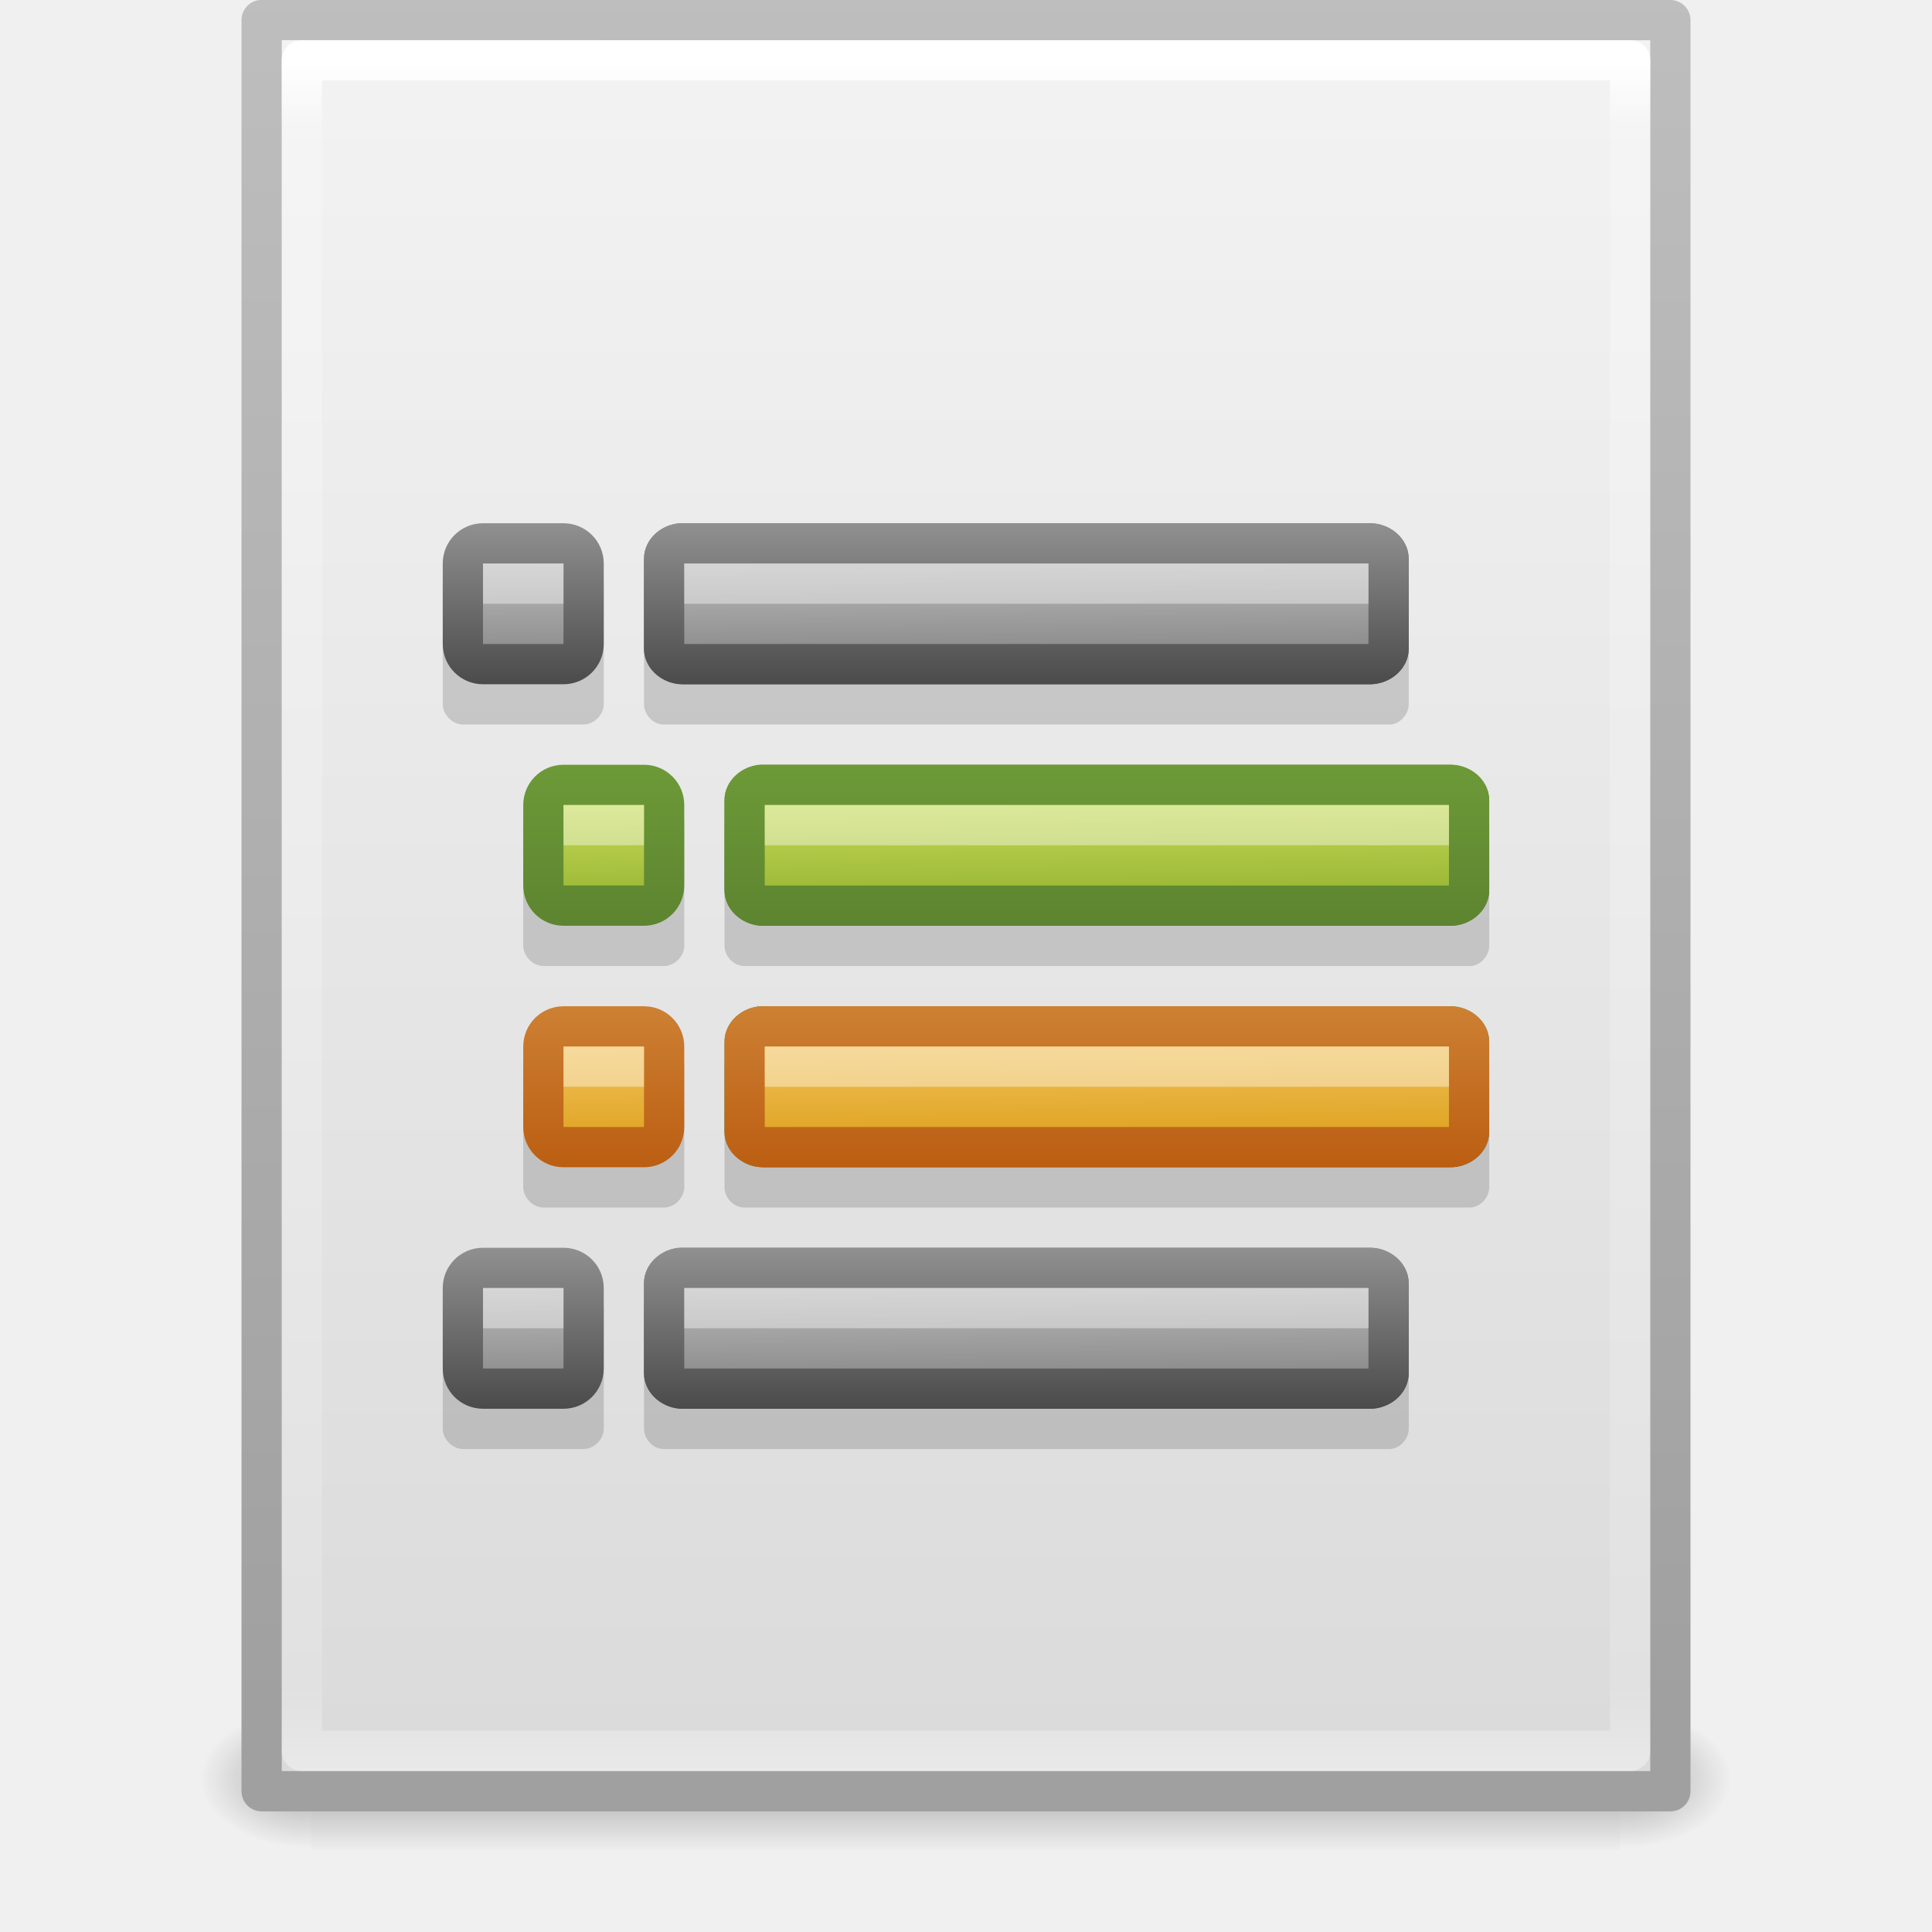
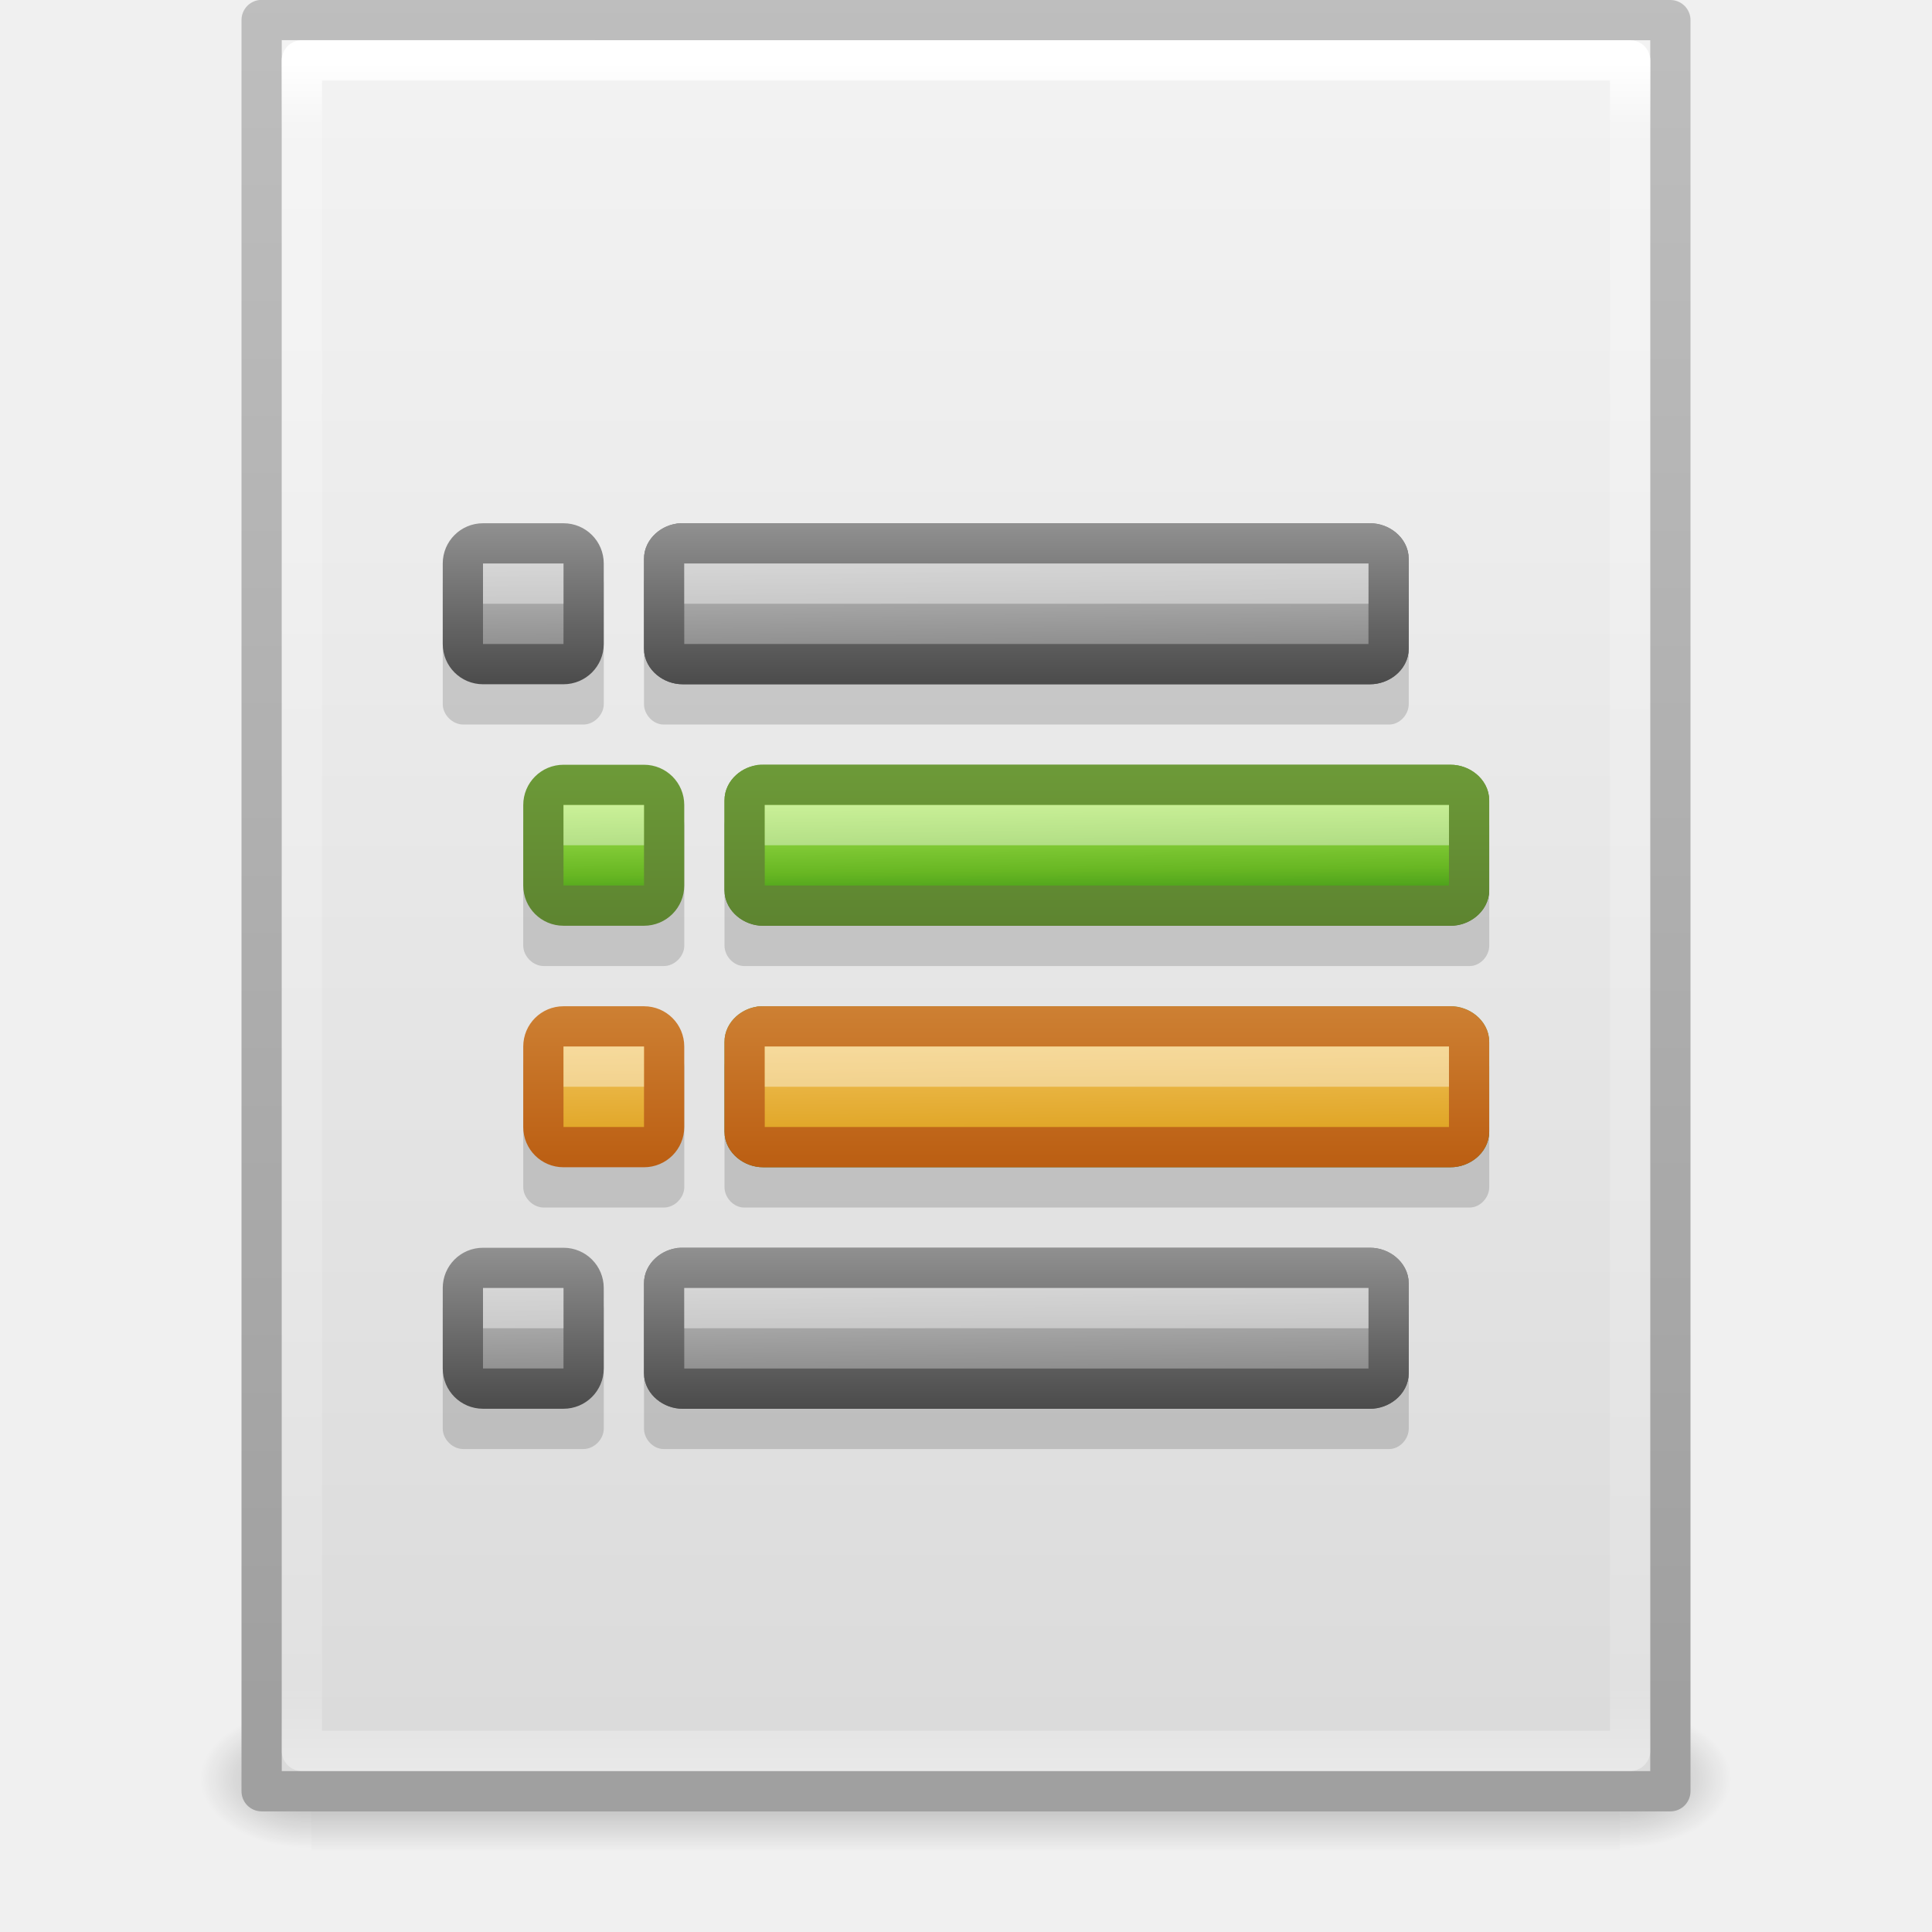
<svg xmlns="http://www.w3.org/2000/svg" xmlns:xlink="http://www.w3.org/1999/xlink" version="1.1" width="48" height="48" id="svg4112">
  <defs id="defs4114">
    <linearGradient x1="24" y1="5.564" x2="24" y2="43" id="linearGradient3988" xlink:href="#linearGradient3977" gradientUnits="userSpaceOnUse" gradientTransform="matrix(0.8918919,0,0,1.135135,2.5946,-4.743232)" />
    <linearGradient id="linearGradient3977">
      <stop id="stop3979" style="stop-color:#ffffff;stop-opacity:1" offset="0" />
      <stop id="stop3981" style="stop-color:#ffffff;stop-opacity:0.235" offset="0.036" />
      <stop id="stop3983" style="stop-color:#ffffff;stop-opacity:0.157" offset="0.951" />
      <stop id="stop3985" style="stop-color:#ffffff;stop-opacity:0.392" offset="1" />
    </linearGradient>
    <linearGradient x1="25.132" y1="0.985" x2="25.132" y2="47.013" id="linearGradient3322" xlink:href="#linearGradient3600" gradientUnits="userSpaceOnUse" gradientTransform="matrix(1,0,0,0.9561695,-9.9999999e-8,-1.914922)" />
    <linearGradient id="linearGradient3600">
      <stop id="stop3602" style="stop-color:#f4f4f4;stop-opacity:1" offset="0" />
      <stop id="stop3604" style="stop-color:#dbdbdb;stop-opacity:1" offset="1" />
    </linearGradient>
    <linearGradient x1="-51.786" y1="50.786" x2="-51.786" y2="2.906" id="linearGradient3324" xlink:href="#linearGradient3104" gradientUnits="userSpaceOnUse" gradientTransform="matrix(0.8074968,0,0,0.8948322,59.41023,-2.980553)" />
    <linearGradient id="linearGradient3104">
      <stop id="stop3106" style="stop-color:#a0a0a0;stop-opacity:1" offset="0" />
      <stop id="stop3108" style="stop-color:#bebebe;stop-opacity:1" offset="1" />
    </linearGradient>
    <radialGradient cx="605.714" cy="486.648" r="117.143" fx="605.714" fy="486.648" id="radialGradient3327" xlink:href="#linearGradient5060" gradientUnits="userSpaceOnUse" gradientTransform="matrix(0.02303995,0,0,0.01470022,26.36088,37.04018)" />
    <linearGradient id="linearGradient5060">
      <stop id="stop5062" style="stop-color:#000000;stop-opacity:1" offset="0" />
      <stop id="stop5064" style="stop-color:#000000;stop-opacity:0" offset="1" />
    </linearGradient>
    <radialGradient cx="605.714" cy="486.648" r="117.143" fx="605.714" fy="486.648" id="radialGradient3330" xlink:href="#linearGradient5060" gradientUnits="userSpaceOnUse" gradientTransform="matrix(-0.02303994,0,0,0.01470022,21.62311,37.04018)" />
    <linearGradient id="linearGradient5048">
      <stop id="stop5050" style="stop-color:#000000;stop-opacity:0" offset="0" />
      <stop id="stop5056" style="stop-color:#000000;stop-opacity:1" offset="0.5" />
      <stop id="stop5052" style="stop-color:#000000;stop-opacity:0" offset="1" />
    </linearGradient>
    <linearGradient x1="302.857" y1="366.648" x2="302.857" y2="609.505" id="linearGradient4110" xlink:href="#linearGradient5048" gradientUnits="userSpaceOnUse" gradientTransform="matrix(0.06732488,0,0,0.01470022,-0.3411391,37.04015)" />
    <linearGradient id="linearGradient4168">
      <stop id="stop4170" style="stop-color:#f8cd70;stop-opacity:1" offset="0" />
      <stop id="stop4172" style="stop-color:#d99a11;stop-opacity:1" offset="1" />
    </linearGradient>
    <linearGradient id="linearGradient4093">
      <stop id="stop4095" style="stop-color:#bb5e12;stop-opacity:1" offset="0" />
      <stop id="stop4097" style="stop-color:#cd8033;stop-opacity:1" offset="1" />
    </linearGradient>
    <linearGradient id="linearGradient2264-2-6">
      <stop id="stop3244-gr" style="stop-color:#cdf87e;stop-opacity:1" offset="0" />
      <stop id="stop3246-gr" style="stop-color:#a2e34f;stop-opacity:1" offset="0.262" />
      <stop id="stop3248-gr" style="stop-color:#68b723;stop-opacity:1" offset="0.661" />
      <stop id="stop3250-gr" style="stop-color:#1d7e0d;stop-opacity:1" offset="1" />
    </linearGradient>
    <linearGradient id="linearGradient3926-5-18">
      <stop id="stop3928-4-7" style="stop-color:#5d8430;stop-opacity:1" offset="0" />
      <stop id="stop3930-8-0" style="stop-color:#6d9a38;stop-opacity:1" offset="1" />
    </linearGradient>
    <linearGradient id="linearGradient2264-2-3-9-6">
-       <stop id="stop2266-4-8-7-4" style="stop-color:#d7e866;stop-opacity:1" offset="0" />
-       <stop id="stop2268-7-3-4-0" style="stop-color:#8cab2a;stop-opacity:1" offset="1" />
+       <stop id="stop3244-gr" style="stop-color:#cdf87e;stop-opacity:1" offset="0" />
+       <stop id="stop3246-gr" style="stop-color:#a2e34f;stop-opacity:1" offset="0.262" />
+       <stop id="stop3248-gr" style="stop-color:#68b723;stop-opacity:1" offset="0.661" />
+       <stop id="stop3250-gr" style="stop-color:#1d7e0d;stop-opacity:1" offset="1" />
    </linearGradient>
    <linearGradient id="linearGradient3926-5-9-1-5">
      <stop id="stop3928-4-3-7-4" style="stop-color:#5d8430;stop-opacity:1" offset="0" />
      <stop id="stop3930-8-7-0-6" style="stop-color:#6d9a38;stop-opacity:1" offset="1" />
    </linearGradient>
    <linearGradient id="linearGradient2264-2-39">
-       <stop id="stop2266-4-9" style="stop-color:#d7e866;stop-opacity:1" offset="0" />
-       <stop id="stop2268-7-5" style="stop-color:#8cab2a;stop-opacity:1" offset="1" />
+       <stop id="stop3244-gr" style="stop-color:#cdf87e;stop-opacity:1" offset="0" />
+       <stop id="stop3246-gr" style="stop-color:#a2e34f;stop-opacity:1" offset="0.262" />
+       <stop id="stop3248-gr" style="stop-color:#68b723;stop-opacity:1" offset="0.661" />
+       <stop id="stop3250-gr" style="stop-color:#1d7e0d;stop-opacity:1" offset="1" />
    </linearGradient>
    <linearGradient id="linearGradient3926-5-1">
      <stop id="stop3928-4-30" style="stop-color:#5d8430;stop-opacity:1" offset="0" />
      <stop id="stop3930-8-9" style="stop-color:#6d9a38;stop-opacity:1" offset="1" />
    </linearGradient>
    <linearGradient x1="-22.607" y1="14.214" x2="-22.57" y2="18.246" id="linearGradient3205-697" xlink:href="#linearGradient2264-2-853" gradientUnits="userSpaceOnUse" gradientTransform="matrix(1.022407,0,0,0.9921102,45.49453,-1.10179)" />
    <linearGradient id="linearGradient2264-2-853">
      <stop id="stop3283" style="stop-color:#d4d4d4;stop-opacity:1" offset="0" />
      <stop id="stop3285" style="stop-color:#939393;stop-opacity:1" offset="1" />
    </linearGradient>
    <linearGradient x1="-14.177" y1="18.246" x2="-14.177" y2="14.214" id="linearGradient3207-605" xlink:href="#linearGradient3926-5-617" gradientUnits="userSpaceOnUse" gradientTransform="matrix(1.022407,0,0,0.9921102,45.49453,-1.10179)" />
    <linearGradient id="linearGradient3926-5-617">
      <stop id="stop3289" style="stop-color:#6f6f6f;stop-opacity:1" offset="0" />
      <stop id="stop3291" style="stop-color:#818181;stop-opacity:1" offset="1" />
    </linearGradient>
    <linearGradient x1="-22.607" y1="14.214" x2="-22.57" y2="18.246" id="linearGradient2953-130" xlink:href="#linearGradient2264-2-33-205" gradientUnits="userSpaceOnUse" gradientTransform="matrix(1.022407,0,0,0.9921102,45.49453,16.89821)" />
    <linearGradient id="linearGradient2264-2-33-205">
      <stop id="stop3295" style="stop-color:#d4d4d4;stop-opacity:1" offset="0" />
      <stop id="stop3297" style="stop-color:#939393;stop-opacity:1" offset="1" />
    </linearGradient>
    <linearGradient x1="-14.177" y1="18.246" x2="-14.177" y2="14.214" id="linearGradient2955-550" xlink:href="#linearGradient3926-5-5-666" gradientUnits="userSpaceOnUse" gradientTransform="matrix(1.022407,0,0,0.9921102,45.49453,16.89821)" />
    <linearGradient id="linearGradient3926-5-5-666">
      <stop id="stop3301" style="stop-color:#6f6f6f;stop-opacity:1" offset="0" />
      <stop id="stop3303" style="stop-color:#818181;stop-opacity:1" offset="1" />
    </linearGradient>
    <linearGradient x1="-22.607" y1="14.214" x2="-22.57" y2="18.246" id="linearGradient2985-308" xlink:href="#linearGradient3993-979-651" gradientUnits="userSpaceOnUse" gradientTransform="matrix(1.022407,0,0,0.9921102,45.49453,-1.101789)" />
    <linearGradient id="linearGradient3993-979-651">
      <stop id="stop3307" style="stop-color:#cdcdcd;stop-opacity:1" offset="0" />
      <stop id="stop3309" style="stop-color:#7c7c7c;stop-opacity:1" offset="1" />
    </linearGradient>
    <linearGradient x1="-14.177" y1="18.246" x2="-14.177" y2="14.214" id="linearGradient2987-383" xlink:href="#linearGradient2490-892-765" gradientUnits="userSpaceOnUse" gradientTransform="matrix(1.022407,0,0,0.9921102,45.49453,-1.101789)" />
    <linearGradient id="linearGradient2490-892-765">
      <stop id="stop3313" style="stop-color:#4b4b4b;stop-opacity:1" offset="0" />
      <stop id="stop3315" style="stop-color:#909090;stop-opacity:1" offset="1" />
    </linearGradient>
    <linearGradient x1="-22.607" y1="14.214" x2="-22.57" y2="18.246" id="linearGradient2946-687" xlink:href="#linearGradient3993-315-354" gradientUnits="userSpaceOnUse" gradientTransform="matrix(1.022407,0,0,0.9921102,45.49453,16.89821)" />
    <linearGradient id="linearGradient3993-315-354">
      <stop id="stop3319" style="stop-color:#cdcdcd;stop-opacity:1" offset="0" />
      <stop id="stop3321" style="stop-color:#7c7c7c;stop-opacity:1" offset="1" />
    </linearGradient>
    <linearGradient x1="-14.177" y1="18.246" x2="-14.177" y2="14.214" id="linearGradient2948-223" xlink:href="#linearGradient2490-640-254" gradientUnits="userSpaceOnUse" gradientTransform="matrix(1.022407,0,0,0.9921102,45.49453,16.89821)" />
    <linearGradient id="linearGradient2490-640-254">
      <stop id="stop3325" style="stop-color:#4b4b4b;stop-opacity:1" offset="0" />
      <stop id="stop3327" style="stop-color:#909090;stop-opacity:1" offset="1" />
    </linearGradient>
    <linearGradient x1="-22.607" y1="14.214" x2="-22.57" y2="18.246" id="linearGradient3509" xlink:href="#linearGradient4168" gradientUnits="userSpaceOnUse" gradientTransform="matrix(1.022407,0,0,0.9921102,47.49453,10.89821)" />
    <linearGradient x1="-14.177" y1="18.246" x2="-14.177" y2="14.214" id="linearGradient3511" xlink:href="#linearGradient4093" gradientUnits="userSpaceOnUse" gradientTransform="matrix(1.022407,0,0,0.9921102,47.49453,10.89821)" />
    <linearGradient x1="-22.607" y1="14.214" x2="-22.57" y2="18.246" id="linearGradient3513" xlink:href="#linearGradient2264-2-6" gradientUnits="userSpaceOnUse" gradientTransform="matrix(1.022407,0,0,0.9921102,47.49453,10.89821)" />
    <linearGradient x1="-14.177" y1="18.246" x2="-14.177" y2="14.214" id="linearGradient3515" xlink:href="#linearGradient3926-5-18" gradientUnits="userSpaceOnUse" gradientTransform="matrix(1.022407,0,0,0.9921102,47.49453,10.89821)" />
    <linearGradient x1="-22.607" y1="14.214" x2="-22.57" y2="18.246" id="linearGradient3517" xlink:href="#linearGradient2264-2-3-9-6" gradientUnits="userSpaceOnUse" gradientTransform="matrix(1.022407,0,0,0.9921102,47.49453,4.89821)" />
    <linearGradient x1="-14.177" y1="18.246" x2="-14.177" y2="14.214" id="linearGradient3519" xlink:href="#linearGradient3926-5-9-1-5" gradientUnits="userSpaceOnUse" gradientTransform="matrix(1.022407,0,0,0.9921102,47.49453,4.89821)" />
    <linearGradient x1="-22.607" y1="14.214" x2="-22.57" y2="18.246" id="linearGradient3521" xlink:href="#linearGradient2264-2-39" gradientUnits="userSpaceOnUse" gradientTransform="matrix(1.022407,0,0,0.9921102,47.49453,4.89821)" />
    <linearGradient x1="-14.177" y1="18.246" x2="-14.177" y2="14.214" id="linearGradient3523" xlink:href="#linearGradient3926-5-1" gradientUnits="userSpaceOnUse" gradientTransform="matrix(1.022407,0,0,0.9921102,47.49453,4.89821)" />
  </defs>
  <g id="layer1">
    <rect width="32.508" height="3.57" x="7.738" y="42.43" id="rect2879" style="opacity:0.3;fill:url(#linearGradient4110);fill-opacity:1;fill-rule:nonzero;stroke:none;stroke-width:1;marker:none;visibility:visible;display:inline;overflow:visible" />
    <path d="m 7.738,42.43 c 0,0 0,3.57 0,3.57 -1.187,0.007 -2.868,-0.8 -2.868,-1.785 0,-0.985 1.324,-1.785 2.868,-1.785 z" id="path2881" style="opacity:0.3;fill:url(#radialGradient3330);fill-opacity:1;fill-rule:nonzero;stroke:none;stroke-width:1;marker:none;visibility:visible;display:inline;overflow:visible" />
    <path d="m 40.246,42.43 c 0,0 0,3.57 0,3.57 1.187,0.007 2.868,-0.8 2.868,-1.785 0,-0.985 -1.324,-1.785 -2.868,-1.785 z" id="path2883" style="opacity:0.3;fill:url(#radialGradient3327);fill-opacity:1;fill-rule:nonzero;stroke:none;stroke-width:1;marker:none;visibility:visible;display:inline;overflow:visible" />
    <path d="M 6.5,0.497 C 14.52,0.497 41.5,0.5 41.5,0.5 l 4.2e-5,44.003 c 0,0 -23.333,0 -35,0 0,-14.669 0,-29.337 0,-44.006 z" id="path4160" style="fill:url(#linearGradient3322);fill-opacity:1;stroke:url(#linearGradient3324);stroke-width:1;stroke-linecap:butt;stroke-linejoin:round;stroke-miterlimit:4;stroke-opacity:1;stroke-dasharray:none;stroke-dashoffset:0;display:inline" />
    <path d="m 40.5,43.5 -33,0 0,-42 33,0 z" id="rect6741-1" style="fill:none;stroke:url(#linearGradient3988);stroke-width:1;stroke-linecap:round;stroke-linejoin:round;stroke-miterlimit:4;stroke-opacity:1;stroke-dasharray:none;stroke-dashoffset:0" />
    <path d="m 16.921,13.5 c -0.229,0.016 -0.424,0.193 -0.421,0.384 l 0,2.232 c -0.003,0.201 0.22,0.386 0.463,0.384 l 17.073,0 c 0.243,0.002 0.466,-0.182 0.463,-0.384 l 0,-2.232 C 34.502,13.683 34.28,13.498 34.037,13.5 l -17.073,0 c -0.014,-5.34e-4 -0.028,-5.34e-4 -0.042,0 z" id="path4098" style="color:#000000;fill:url(#linearGradient3205-697);fill-opacity:1;fill-rule:nonzero;stroke:url(#linearGradient3207-605);stroke-width:1;stroke-linecap:square;stroke-linejoin:miter;stroke-miterlimit:4;stroke-opacity:1;stroke-dasharray:none;stroke-dashoffset:0;marker:none;visibility:visible;display:inline;overflow:visible;enable-background:accumulate" />
    <path d="m 16.445,14.001 c -0.242,0.021 -0.448,0.258 -0.445,0.512 l 0,2.976 c -0.003,0.269 0.232,0.514 0.489,0.512 l 18.022,0 c 0.257,0.003 0.492,-0.243 0.489,-0.512 l 0,-2.976 c 0.003,-0.269 -0.232,-0.514 -0.489,-0.512 l -18.022,0 c -0.015,-7.12e-4 -0.03,-7.12e-4 -0.044,0 z m -4.98,0 c -0.253,0.021 -0.468,0.258 -0.465,0.512 l 0,2.976 c -0.003,0.269 0.243,0.514 0.512,0.512 l 2.977,0 c 0.269,0.003 0.514,-0.243 0.512,-0.512 l 0,-2.976 c 0.003,-0.269 -0.243,-0.514 -0.512,-0.512 l -2.977,0 c -0.015,-7.12e-4 -0.031,-7.12e-4 -0.047,0 z" id="path4106" style="opacity:0.15;fill:#000000;fill-opacity:1;stroke:none;display:inline" />
    <path d="m 17,14.5 17,0" id="path4373" style="opacity:0.4;fill:none;stroke:#ffffff;stroke-width:1px;stroke-linecap:butt;stroke-linejoin:miter;stroke-opacity:1" />
    <path d="m 12,13.5 2,0 c 0.277,0 0.5,0.223 0.5,0.5 l 0,2 c 0,0.277 -0.223,0.5 -0.5,0.5 l -2,0 c -0.277,0 -0.5,-0.223 -0.5,-0.5 l 0,-2 c 0,-0.277 0.223,-0.5 0.5,-0.5 z m 4.921,4.01e-4 c -0.229,0.016 -0.424,0.193 -0.421,0.384 l 0,2.232 c -0.003,0.201 0.22,0.386 0.463,0.384 l 17.073,0 c 0.243,0.002 0.466,-0.182 0.463,-0.384 l 0,-2.232 C 34.502,13.683 34.28,13.498 34.037,13.5 l -17.073,0 c -0.014,-5.34e-4 -0.028,-5.34e-4 -0.042,0 z" id="rect4432" style="color:#000000;fill:url(#linearGradient2985-308);fill-opacity:1;fill-rule:nonzero;stroke:url(#linearGradient2987-383);stroke-width:1;stroke-linecap:square;stroke-linejoin:miter;stroke-miterlimit:4;stroke-opacity:1;stroke-dashoffset:0;marker:none;visibility:visible;display:inline;overflow:visible;enable-background:accumulate" />
    <path d="m 12,14.5 2,0 m 3,0 17,0" id="path4373-7-4" style="opacity:0.4;fill:none;stroke:#ffffff;stroke-width:1px;stroke-linecap:butt;stroke-linejoin:miter;stroke-opacity:1" />
    <path d="m 18.921,19.5 c -0.229,0.016 -0.424,0.193 -0.421,0.384 l 0,2.232 c -0.003,0.201 0.22,0.386 0.463,0.384 l 17.073,0 c 0.243,0.002 0.466,-0.182 0.463,-0.384 l 0,-2.232 C 36.502,19.683 36.28,19.498 36.037,19.5 l -17.073,0 c -0.014,-5.34e-4 -0.028,-5.34e-4 -0.042,0 z" id="path4098-9" style="color:#000000;fill:url(#linearGradient3521);fill-opacity:1;fill-rule:nonzero;stroke:url(#linearGradient3523);stroke-width:1;stroke-linecap:square;stroke-linejoin:miter;stroke-miterlimit:4;stroke-opacity:1;stroke-dasharray:none;stroke-dashoffset:0;marker:none;visibility:visible;display:inline;overflow:visible;enable-background:accumulate" />
    <path d="m 18.445,20.001 c -0.242,0.021 -0.448,0.258 -0.445,0.512 l 0,2.976 c -0.003,0.269 0.232,0.514 0.489,0.512 l 18.022,0 c 0.257,0.003 0.492,-0.243 0.489,-0.512 l 0,-2.976 c 0.003,-0.269 -0.232,-0.514 -0.489,-0.512 l -18.022,0 c -0.015,-7.12e-4 -0.03,-7.12e-4 -0.044,0 z m -4.98,0 c -0.253,0.021 -0.468,0.258 -0.465,0.512 l 0,2.976 c -0.003,0.269 0.243,0.514 0.512,0.512 l 2.977,0 c 0.269,0.003 0.514,-0.243 0.512,-0.512 l 0,-2.976 c 0.003,-0.269 -0.243,-0.514 -0.512,-0.512 l -2.977,0 c -0.015,-7.12e-4 -0.031,-7.12e-4 -0.047,0 z" id="path4106-1" style="opacity:0.15;fill:#000000;fill-opacity:1;stroke:none;display:inline" />
    <path d="m 19,20.5 17,0" id="path4373-3" style="opacity:0.4;fill:none;stroke:#ffffff;stroke-width:1px;stroke-linecap:butt;stroke-linejoin:miter;stroke-opacity:1" />
    <path d="m 14,19.5 2,0 c 0.277,0 0.5,0.223 0.5,0.5 l 0,2 c 0,0.277 -0.223,0.5 -0.5,0.5 l -2,0 c -0.277,0 -0.5,-0.223 -0.5,-0.5 l 0,-2 c 0,-0.277 0.223,-0.5 0.5,-0.5 z m 4.921,4.01e-4 c -0.229,0.016 -0.424,0.193 -0.421,0.384 l 0,2.232 c -0.003,0.201 0.22,0.386 0.463,0.384 l 17.073,0 c 0.243,0.002 0.466,-0.182 0.463,-0.384 l 0,-2.232 C 36.502,19.683 36.28,19.498 36.037,19.5 l -17.073,0 c -0.014,-5.34e-4 -0.028,-5.34e-4 -0.042,0 z" id="rect4432-4" style="color:#000000;fill:url(#linearGradient3517);fill-opacity:1;fill-rule:nonzero;stroke:url(#linearGradient3519);stroke-width:1;stroke-linecap:square;stroke-linejoin:miter;stroke-miterlimit:4;stroke-opacity:1;stroke-dashoffset:0;marker:none;visibility:visible;display:inline;overflow:visible;enable-background:accumulate" />
    <path d="m 14,20.5 2,0 m 3,0 17,0" id="path4373-7-4-5" style="opacity:0.4;fill:none;stroke:#ffffff;stroke-width:1px;stroke-linecap:butt;stroke-linejoin:miter;stroke-opacity:1" />
    <path d="m 18.921,25.5 c -0.229,0.016 -0.424,0.193 -0.421,0.384 l 0,2.232 c -0.003,0.201 0.22,0.386 0.463,0.384 l 17.073,0 c 0.243,0.002 0.466,-0.182 0.463,-0.384 l 0,-2.232 C 36.502,25.683 36.28,25.498 36.037,25.5 l -17.073,0 c -0.014,-5.34e-4 -0.028,-5.34e-4 -0.042,0 z" id="path4098-1" style="color:#000000;fill:url(#linearGradient3513);fill-opacity:1;fill-rule:nonzero;stroke:url(#linearGradient3515);stroke-width:1;stroke-linecap:square;stroke-linejoin:miter;stroke-miterlimit:4;stroke-opacity:1;stroke-dasharray:none;stroke-dashoffset:0;marker:none;visibility:visible;display:inline;overflow:visible;enable-background:accumulate" />
    <path d="m 18.445,26.001 c -0.242,0.021 -0.448,0.258 -0.445,0.512 l 0,2.976 c -0.003,0.269 0.232,0.514 0.489,0.512 l 18.022,0 c 0.257,0.003 0.492,-0.243 0.489,-0.512 l 0,-2.976 c 0.003,-0.269 -0.232,-0.514 -0.489,-0.512 l -18.022,0 c -0.015,-7.12e-4 -0.03,-7.12e-4 -0.044,0 z m -4.98,0 c -0.253,0.021 -0.468,0.258 -0.465,0.512 l 0,2.976 c -0.003,0.269 0.243,0.514 0.512,0.512 l 2.977,0 c 0.269,0.003 0.514,-0.243 0.512,-0.512 l 0,-2.976 c 0.003,-0.269 -0.243,-0.514 -0.512,-0.512 l -2.977,0 c -0.015,-7.12e-4 -0.031,-7.12e-4 -0.047,0 z" id="path4106-0" style="opacity:0.15;fill:#000000;fill-opacity:1;stroke:none;display:inline" />
    <path d="m 19,26.5 17,0" id="path4373-30" style="opacity:0.4;fill:none;stroke:#ffffff;stroke-width:1px;stroke-linecap:butt;stroke-linejoin:miter;stroke-opacity:1" />
    <path d="m 14,25.5 2,0 c 0.277,0 0.5,0.223 0.5,0.5 l 0,2 c 0,0.277 -0.223,0.5 -0.5,0.5 l -2,0 c -0.277,0 -0.5,-0.223 -0.5,-0.5 l 0,-2 c 0,-0.277 0.223,-0.5 0.5,-0.5 z m 4.921,4.01e-4 c -0.229,0.016 -0.424,0.193 -0.421,0.384 l 0,2.232 c -0.003,0.201 0.22,0.386 0.463,0.384 l 17.073,0 c 0.243,0.002 0.466,-0.182 0.463,-0.384 l 0,-2.232 C 36.502,25.683 36.28,25.498 36.037,25.5 l -17.073,0 c -0.014,-5.34e-4 -0.028,-5.34e-4 -0.042,0 z" id="rect4432-0" style="color:#000000;fill:url(#linearGradient3509);fill-opacity:1;fill-rule:nonzero;stroke:url(#linearGradient3511);stroke-width:1;stroke-linecap:square;stroke-linejoin:miter;stroke-miterlimit:4;stroke-opacity:1;stroke-dashoffset:0;marker:none;visibility:visible;display:inline;overflow:visible;enable-background:accumulate" />
    <path d="m 14,26.5 2,0 m 3,0 17,0" id="path4373-7-4-4" style="opacity:0.4;fill:none;stroke:#ffffff;stroke-width:1px;stroke-linecap:butt;stroke-linejoin:miter;stroke-opacity:1" />
    <path d="m 16.921,31.5 c -0.229,0.016 -0.424,0.193 -0.421,0.384 l 0,2.232 c -0.003,0.201 0.22,0.386 0.463,0.384 l 17.073,0 c 0.243,0.002 0.466,-0.182 0.463,-0.384 l 0,-2.232 C 34.502,31.683 34.28,31.498 34.037,31.5 l -17.073,0 c -0.014,-5.34e-4 -0.028,-5.34e-4 -0.042,0 z" id="path4098-2" style="color:#000000;fill:url(#linearGradient2953-130);fill-opacity:1;fill-rule:nonzero;stroke:url(#linearGradient2955-550);stroke-width:1;stroke-linecap:square;stroke-linejoin:miter;stroke-miterlimit:4;stroke-opacity:1;stroke-dasharray:none;stroke-dashoffset:0;marker:none;visibility:visible;display:inline;overflow:visible;enable-background:accumulate" />
    <path d="m 16.445,32.001 c -0.242,0.021 -0.448,0.258 -0.445,0.512 l 0,2.976 c -0.003,0.269 0.232,0.514 0.489,0.512 l 18.022,0 c 0.257,0.003 0.492,-0.243 0.489,-0.512 l 0,-2.976 c 0.003,-0.269 -0.232,-0.514 -0.489,-0.512 l -18.022,0 c -0.015,-7.12e-4 -0.03,-7.12e-4 -0.044,0 z m -4.98,0 c -0.253,0.021 -0.468,0.258 -0.465,0.512 l 0,2.976 c -0.003,0.269 0.243,0.514 0.512,0.512 l 2.977,0 c 0.269,0.003 0.514,-0.243 0.512,-0.512 l 0,-2.976 c 0.003,-0.269 -0.243,-0.514 -0.512,-0.512 l -2.977,0 c -0.015,-7.12e-4 -0.031,-7.12e-4 -0.047,0 z" id="path4106-9" style="opacity:0.15;fill:#000000;fill-opacity:1;stroke:none;display:inline" />
    <path d="m 17,32.5 17,0" id="path4373-2" style="opacity:0.4;fill:none;stroke:#ffffff;stroke-width:1px;stroke-linecap:butt;stroke-linejoin:miter;stroke-opacity:1" />
    <path d="m 12,31.5 2,0 c 0.277,0 0.5,0.223 0.5,0.5 l 0,2 c 0,0.277 -0.223,0.5 -0.5,0.5 l -2,0 c -0.277,0 -0.5,-0.223 -0.5,-0.5 l 0,-2 c 0,-0.277 0.223,-0.5 0.5,-0.5 z m 4.921,4e-4 c -0.229,0.016 -0.424,0.193 -0.421,0.384 l 0,2.232 c -0.003,0.201 0.22,0.386 0.463,0.384 l 17.073,0 c 0.243,0.002 0.466,-0.182 0.463,-0.384 l 0,-2.232 C 34.502,31.683 34.28,31.498 34.037,31.5 l -17.073,0 c -0.014,-5.33e-4 -0.028,-5.33e-4 -0.042,0 z" id="rect4432-8" style="color:#000000;fill:url(#linearGradient2946-687);fill-opacity:1;fill-rule:nonzero;stroke:url(#linearGradient2948-223);stroke-width:1;stroke-linecap:square;stroke-linejoin:miter;stroke-miterlimit:4;stroke-opacity:1;stroke-dashoffset:0;marker:none;visibility:visible;display:inline;overflow:visible;enable-background:accumulate" />
    <path d="m 12,32.5 2,0 m 3,0 17,0" id="path4373-7-4-1" style="opacity:0.4;fill:none;stroke:#ffffff;stroke-width:1px;stroke-linecap:butt;stroke-linejoin:miter;stroke-opacity:1" />
  </g>
</svg>
